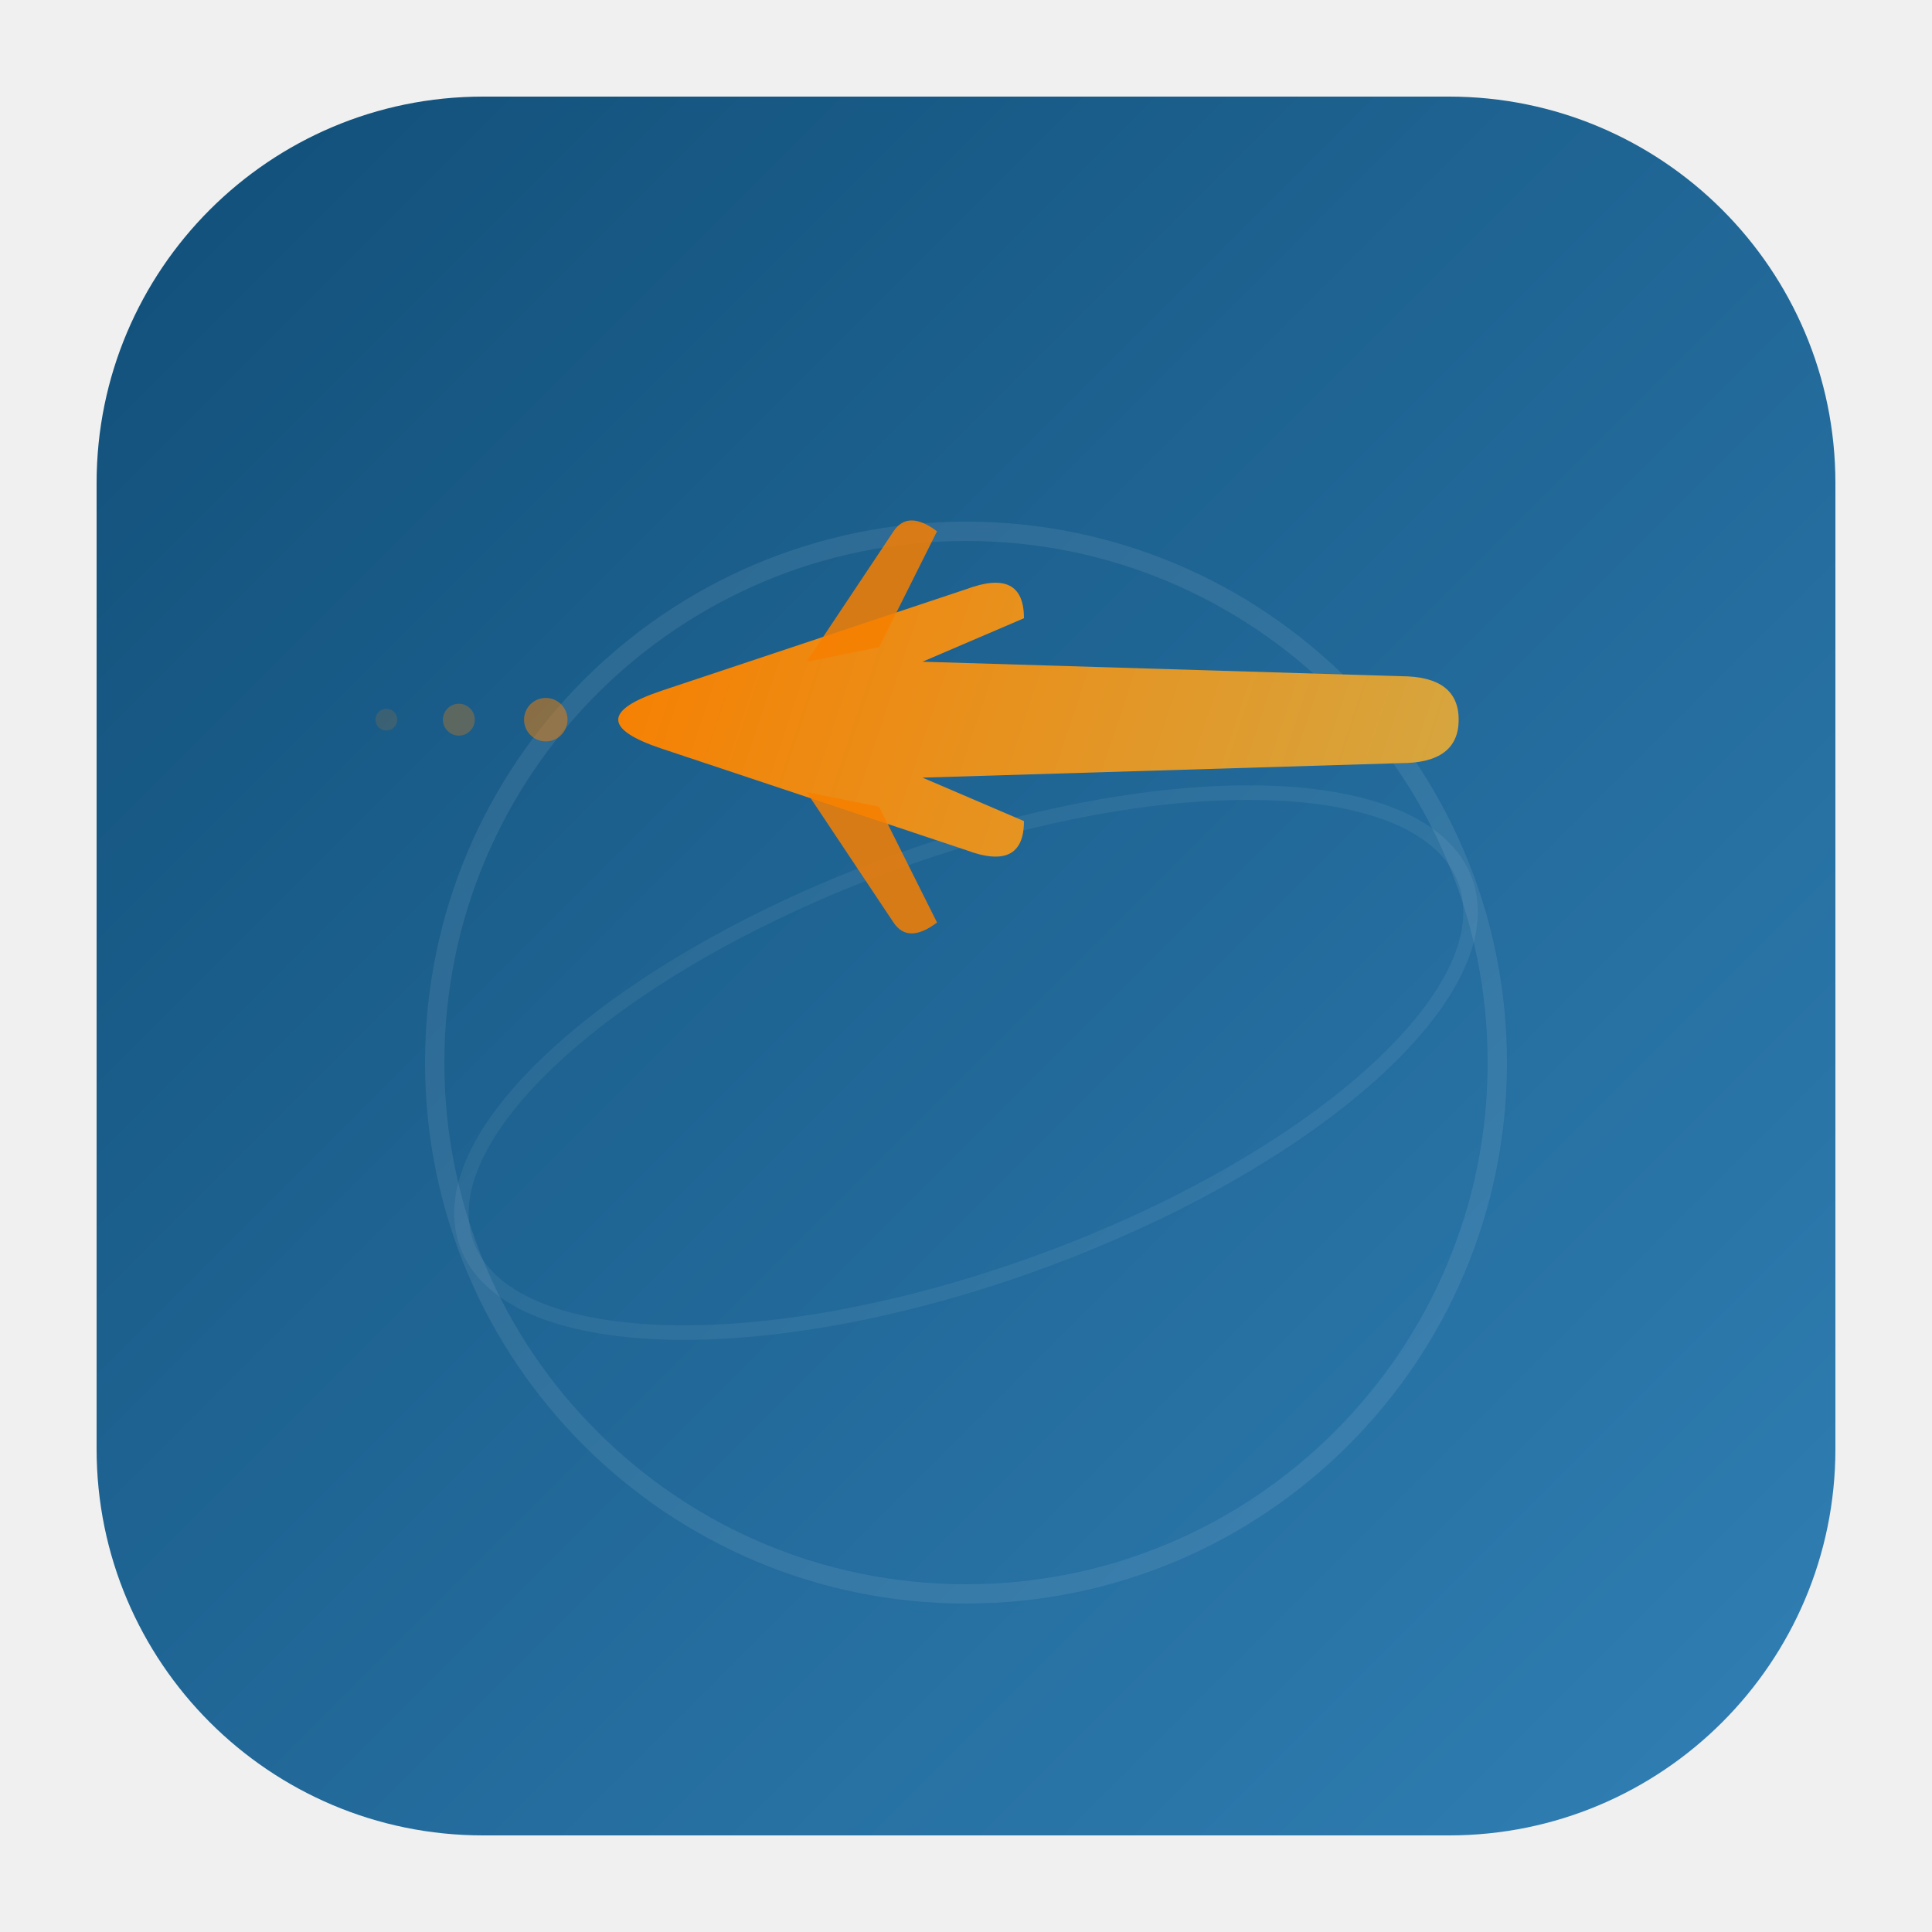
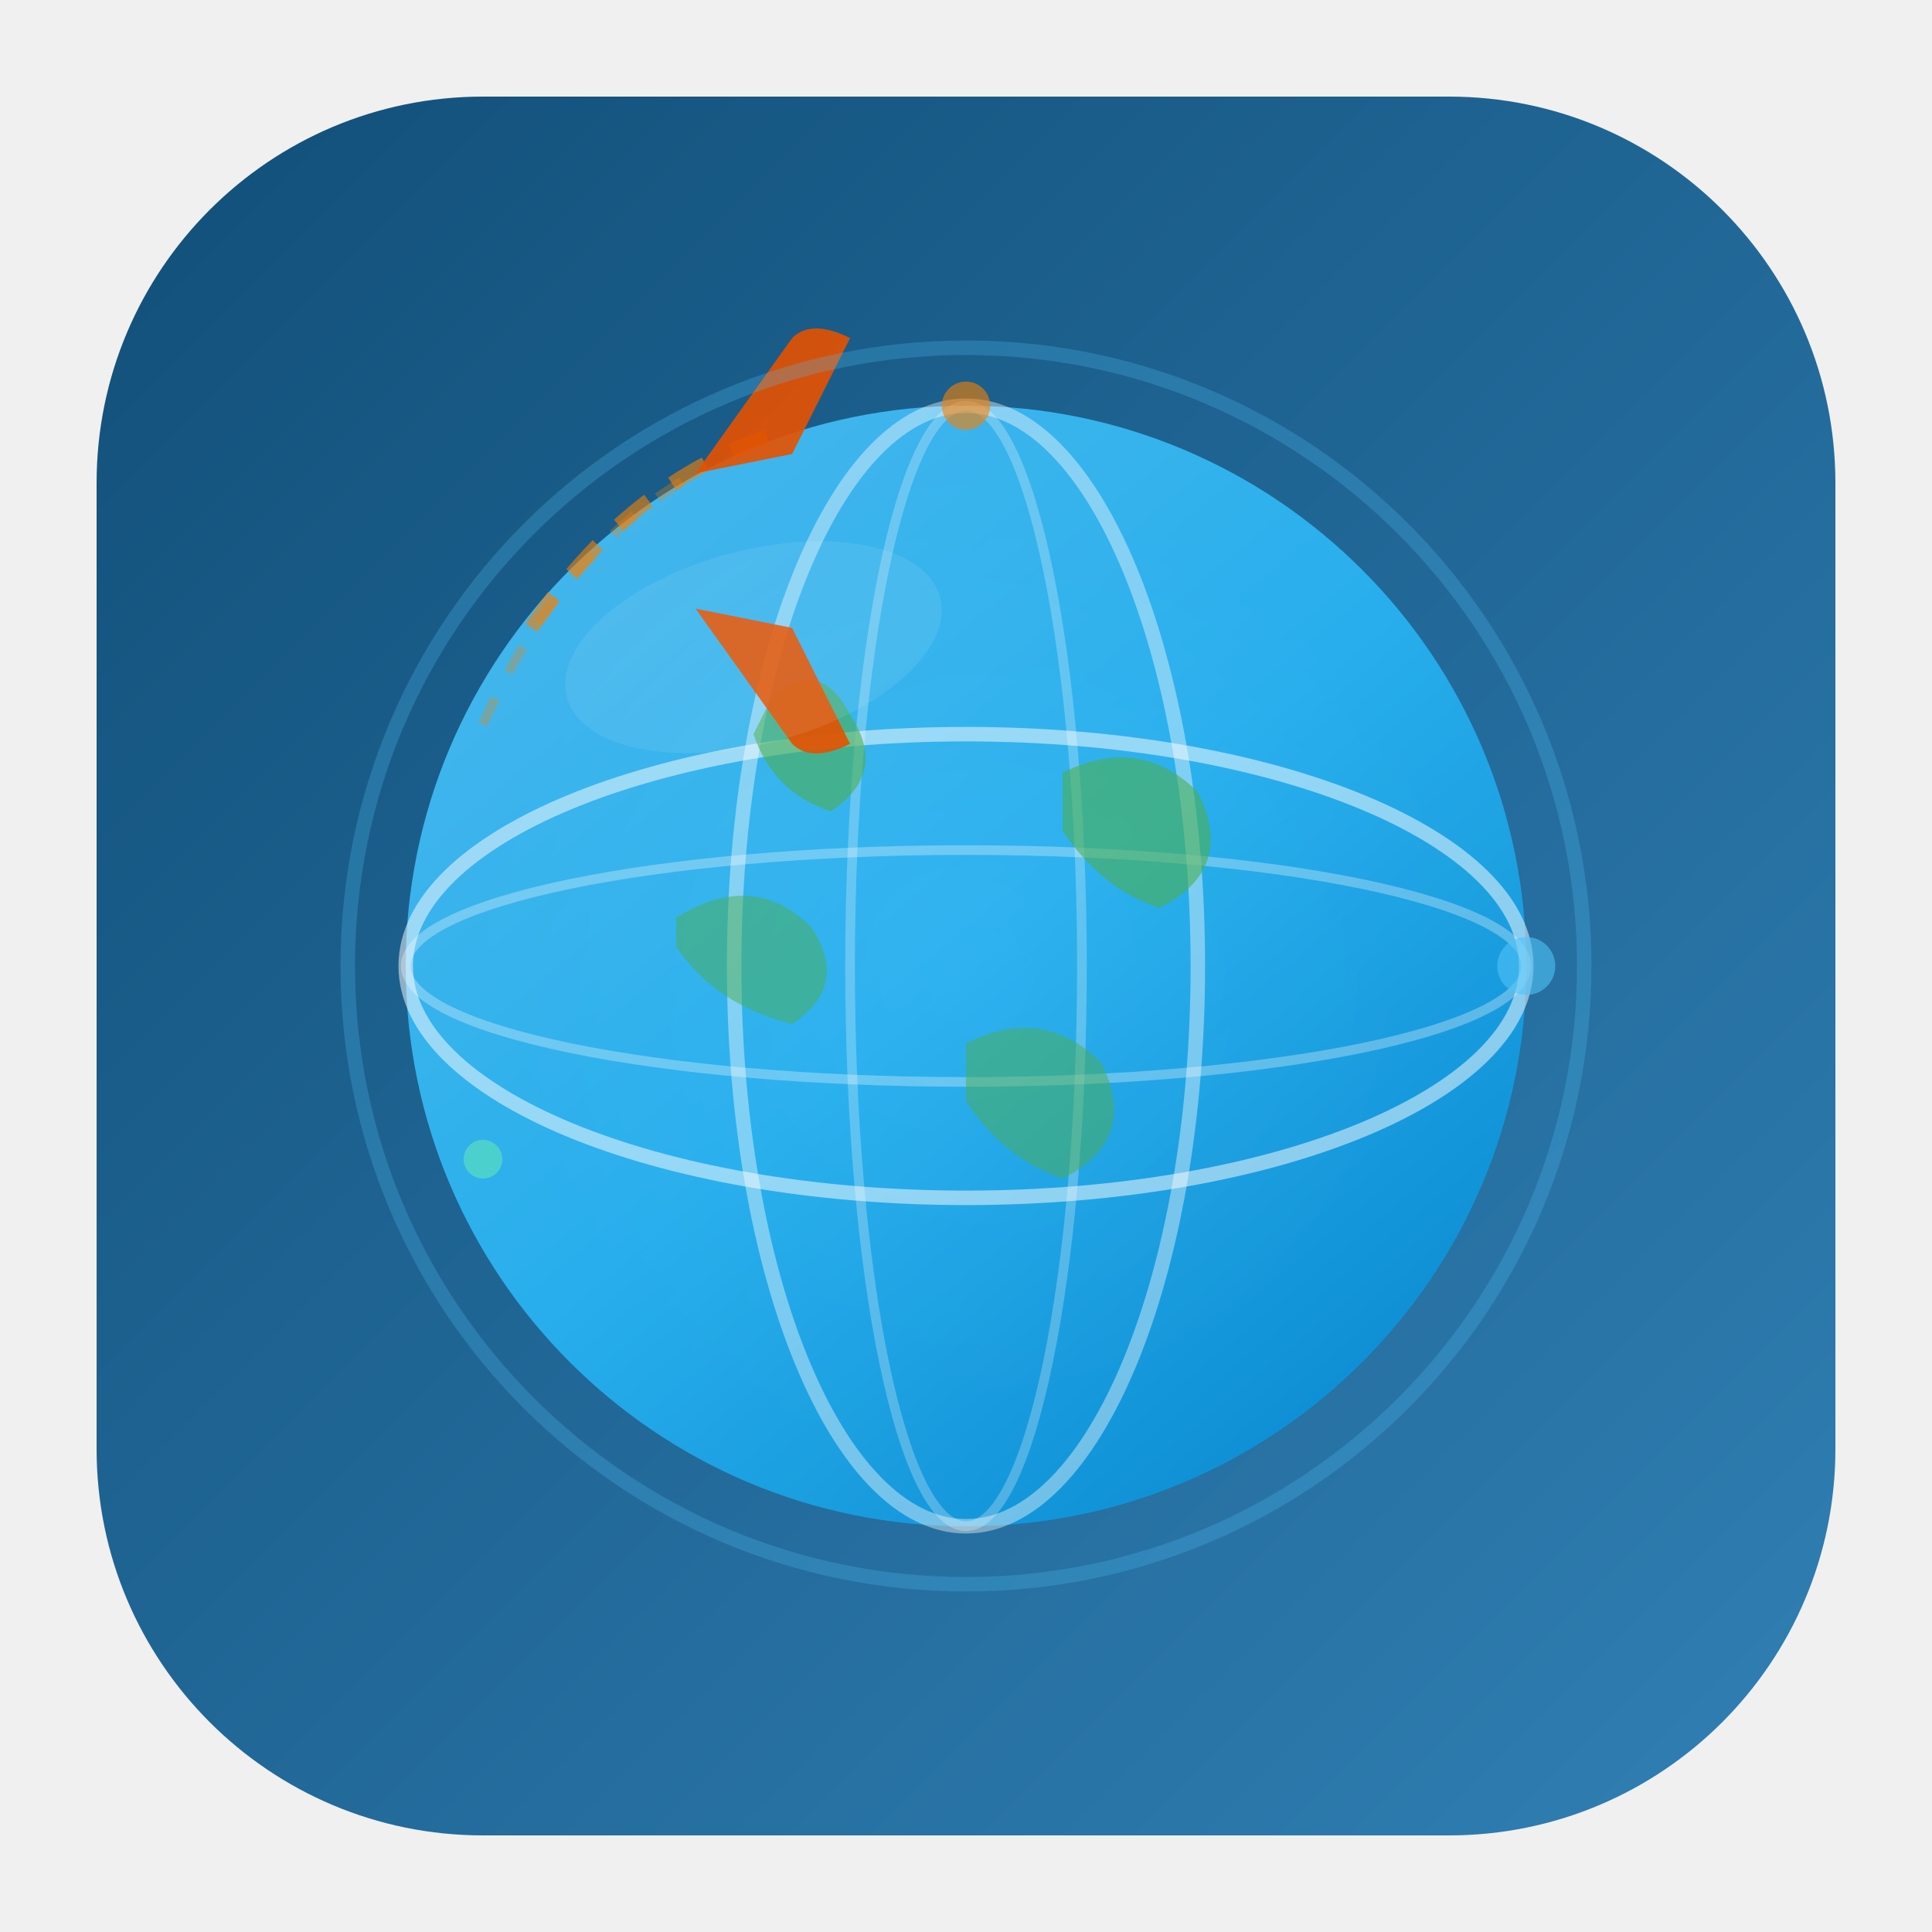
<svg xmlns="http://www.w3.org/2000/svg" viewBox="0 0 200 200" fill="none">
  <defs>
    <linearGradient id="bg" x1="0" y1="0" x2="200" y2="200" gradientUnits="userSpaceOnUse">
      <stop offset="0%" stop-color="#0f4c75" />
      <stop offset="100%" stop-color="#3282b8" />
    </linearGradient>
-     <linearGradient id="plane" x1="40" y1="80" x2="160" y2="120" gradientUnits="userSpaceOnUse">
-       <stop offset="0%" stop-color="#f77f00" />
-       <stop offset="100%" stop-color="#d4a843" />
+     <linearGradient id="globe" x1="50" y1="40" x2="150" y2="160" gradientUnits="userSpaceOnUse">
+       <stop offset="0%" stop-color="#4fc3f7" />
+       <stop offset="50%" stop-color="#29b6f6" />
+       <stop offset="100%" stop-color="#0288d1" />
    </linearGradient>
+     <radialGradient id="glow" cx="100" cy="100" r="50" gradientUnits="userSpaceOnUse">
+       <stop offset="0%" stop-color="#ffffff" stop-opacity="0.3" />
+       <stop offset="100%" stop-color="#ffffff" stop-opacity="0" />
+     </radialGradient>
  </defs>
  <rect x="10" y="10" width="180" height="180" rx="40" fill="url(#bg)" />
-   <circle cx="100" cy="110" r="55" stroke="rgba(255,255,255,0.08)" stroke-width="2" fill="none" />
-   <ellipse cx="100" cy="110" rx="55" ry="22" stroke="rgba(255,255,255,0.06)" stroke-width="1.5" fill="none" transform="rotate(-20 100 110)" />
-   <g transform="translate(25, 25) scale(0.75)">
-     <path d="M58 62 L100 48 Q108 45 108 52 L94 58 L160 60 Q168 60 168 66 Q168 72 160 72 L94 74 L108 80 Q108 87 100 84 L58 70 Q52 68 52 66 Q52 64 58 62Z" fill="url(#plane)" />
-     <path d="M78 58 L90 40 Q92 37 96 40 L88 56Z" fill="#f77f00" opacity="0.85" />
-     <path d="M78 76 L90 94 Q92 97 96 94 L88 78Z" fill="#f77f00" opacity="0.85" />
-     <circle cx="42" cy="66" r="3" fill="url(#plane)" opacity="0.5" />
-     <circle cx="30" cy="66" r="2.2" fill="url(#plane)" opacity="0.3" />
-     <circle cx="20" cy="66" r="1.5" fill="url(#plane)" opacity="0.15" />
+   <rect x="10" y="10" width="180" height="180" rx="40" fill="url(#glow)" />
+   <circle cx="100" cy="100" r="58" fill="url(#globe)" opacity="0.9" />
+   <ellipse cx="100" cy="100" rx="58" ry="24" stroke="rgba(255,255,255,0.5)" stroke-width="1.5" fill="none" />
+   <ellipse cx="100" cy="100" rx="58" ry="12" stroke="rgba(255,255,255,0.3)" stroke-width="1" fill="none" />
+   <ellipse cx="100" cy="100" rx="24" ry="58" stroke="rgba(255,255,255,0.4)" stroke-width="1.5" fill="none" transform="rotate(0 100 100)" />
+   <ellipse cx="100" cy="100" rx="12" ry="58" stroke="rgba(255,255,255,0.25)" stroke-width="1" fill="none" transform="rotate(0 100 100)" />
+   <path d="M80 72 Q85 68 88 74 Q92 80 86 84 Q80 82 78 76 Z" fill="rgba(76,175,80,0.6)" />
+   <path d="M70 95 Q78 90 84 96 Q88 102 82 106 Q74 104 70 98 Z" fill="rgba(76,175,80,0.5)" />
+   <path d="M110 80 Q118 76 124 82 Q128 90 120 94 Q114 92 110 86 Z" fill="rgba(76,175,80,0.6)" />
+   <path d="M100 108 Q108 104 114 110 Q118 118 110 122 Q104 120 100 114 Z" fill="rgba(76,175,80,0.5)" />
+   <g transform="translate(0, -5)">
+     <path d="M55 70 Q65 55 80 50" stroke="#f77f00" stroke-width="1.5" stroke-dasharray="4,3" fill="none" opacity="0.6" />
+     <path d="M50 80 Q58 62 72 54" stroke="#f77f00" stroke-width="1" stroke-dasharray="3,3" fill="none" opacity="0.3" />
+     <g transform="rotate(-25, 72, 58)">
+       <path d="M52 62 L80 52 Q86 50 88 54 L78 58 L124 60 Q130 60 130 64 Q130 68 124 68 L78 72 L88 76 Q86 80 80 78 L52 68 Q48 67 48 65 Q48 63 52 62Z" fill="url(#plane-wing)" />
+     </g>
+     <path d="M72 54 L82 40 Q84 38 88 40 L82 52Z" fill="#e65100" opacity="0.9" />
+     <path d="M72 68 L82 82 Q84 84 88 82 L82 70Z" fill="#e65100" opacity="0.9" />
+     <ellipse cx="78" cy="72" rx="20" ry="10" fill="white" opacity="0.08" transform="rotate(-15 78 72)" />
  </g>
+   <circle cx="100" cy="100" r="64" stroke="#4fc3f7" stroke-width="1.5" fill="none" opacity="0.25">
+     <animate attributeName="r" values="62;66;62" dur="3s" repeatCount="indefinite" />
+     <animate attributeName="opacity" values="0.15;0.3;0.15" dur="3s" repeatCount="indefinite" />
+   </circle>
+   <circle cx="158" cy="100" r="3" fill="#4fc3f7" opacity="0.6">
+     <animate attributeName="opacity" values="0.2;0.8;0.2" dur="2s" repeatCount="indefinite" />
+   </circle>
+   <circle cx="100" cy="42" r="2.5" fill="#f77f00" opacity="0.6">
+     <animate attributeName="opacity" values="0.2;0.8;0.2" dur="2.5s" repeatCount="indefinite" />
+   </circle>
+   <circle cx="50" cy="120" r="2" fill="#69f0ae" opacity="0.5">
+     <animate attributeName="opacity" values="0.1;0.7;0.1" dur="2s" repeatCount="indefinite" />
+   </circle>
</svg>
